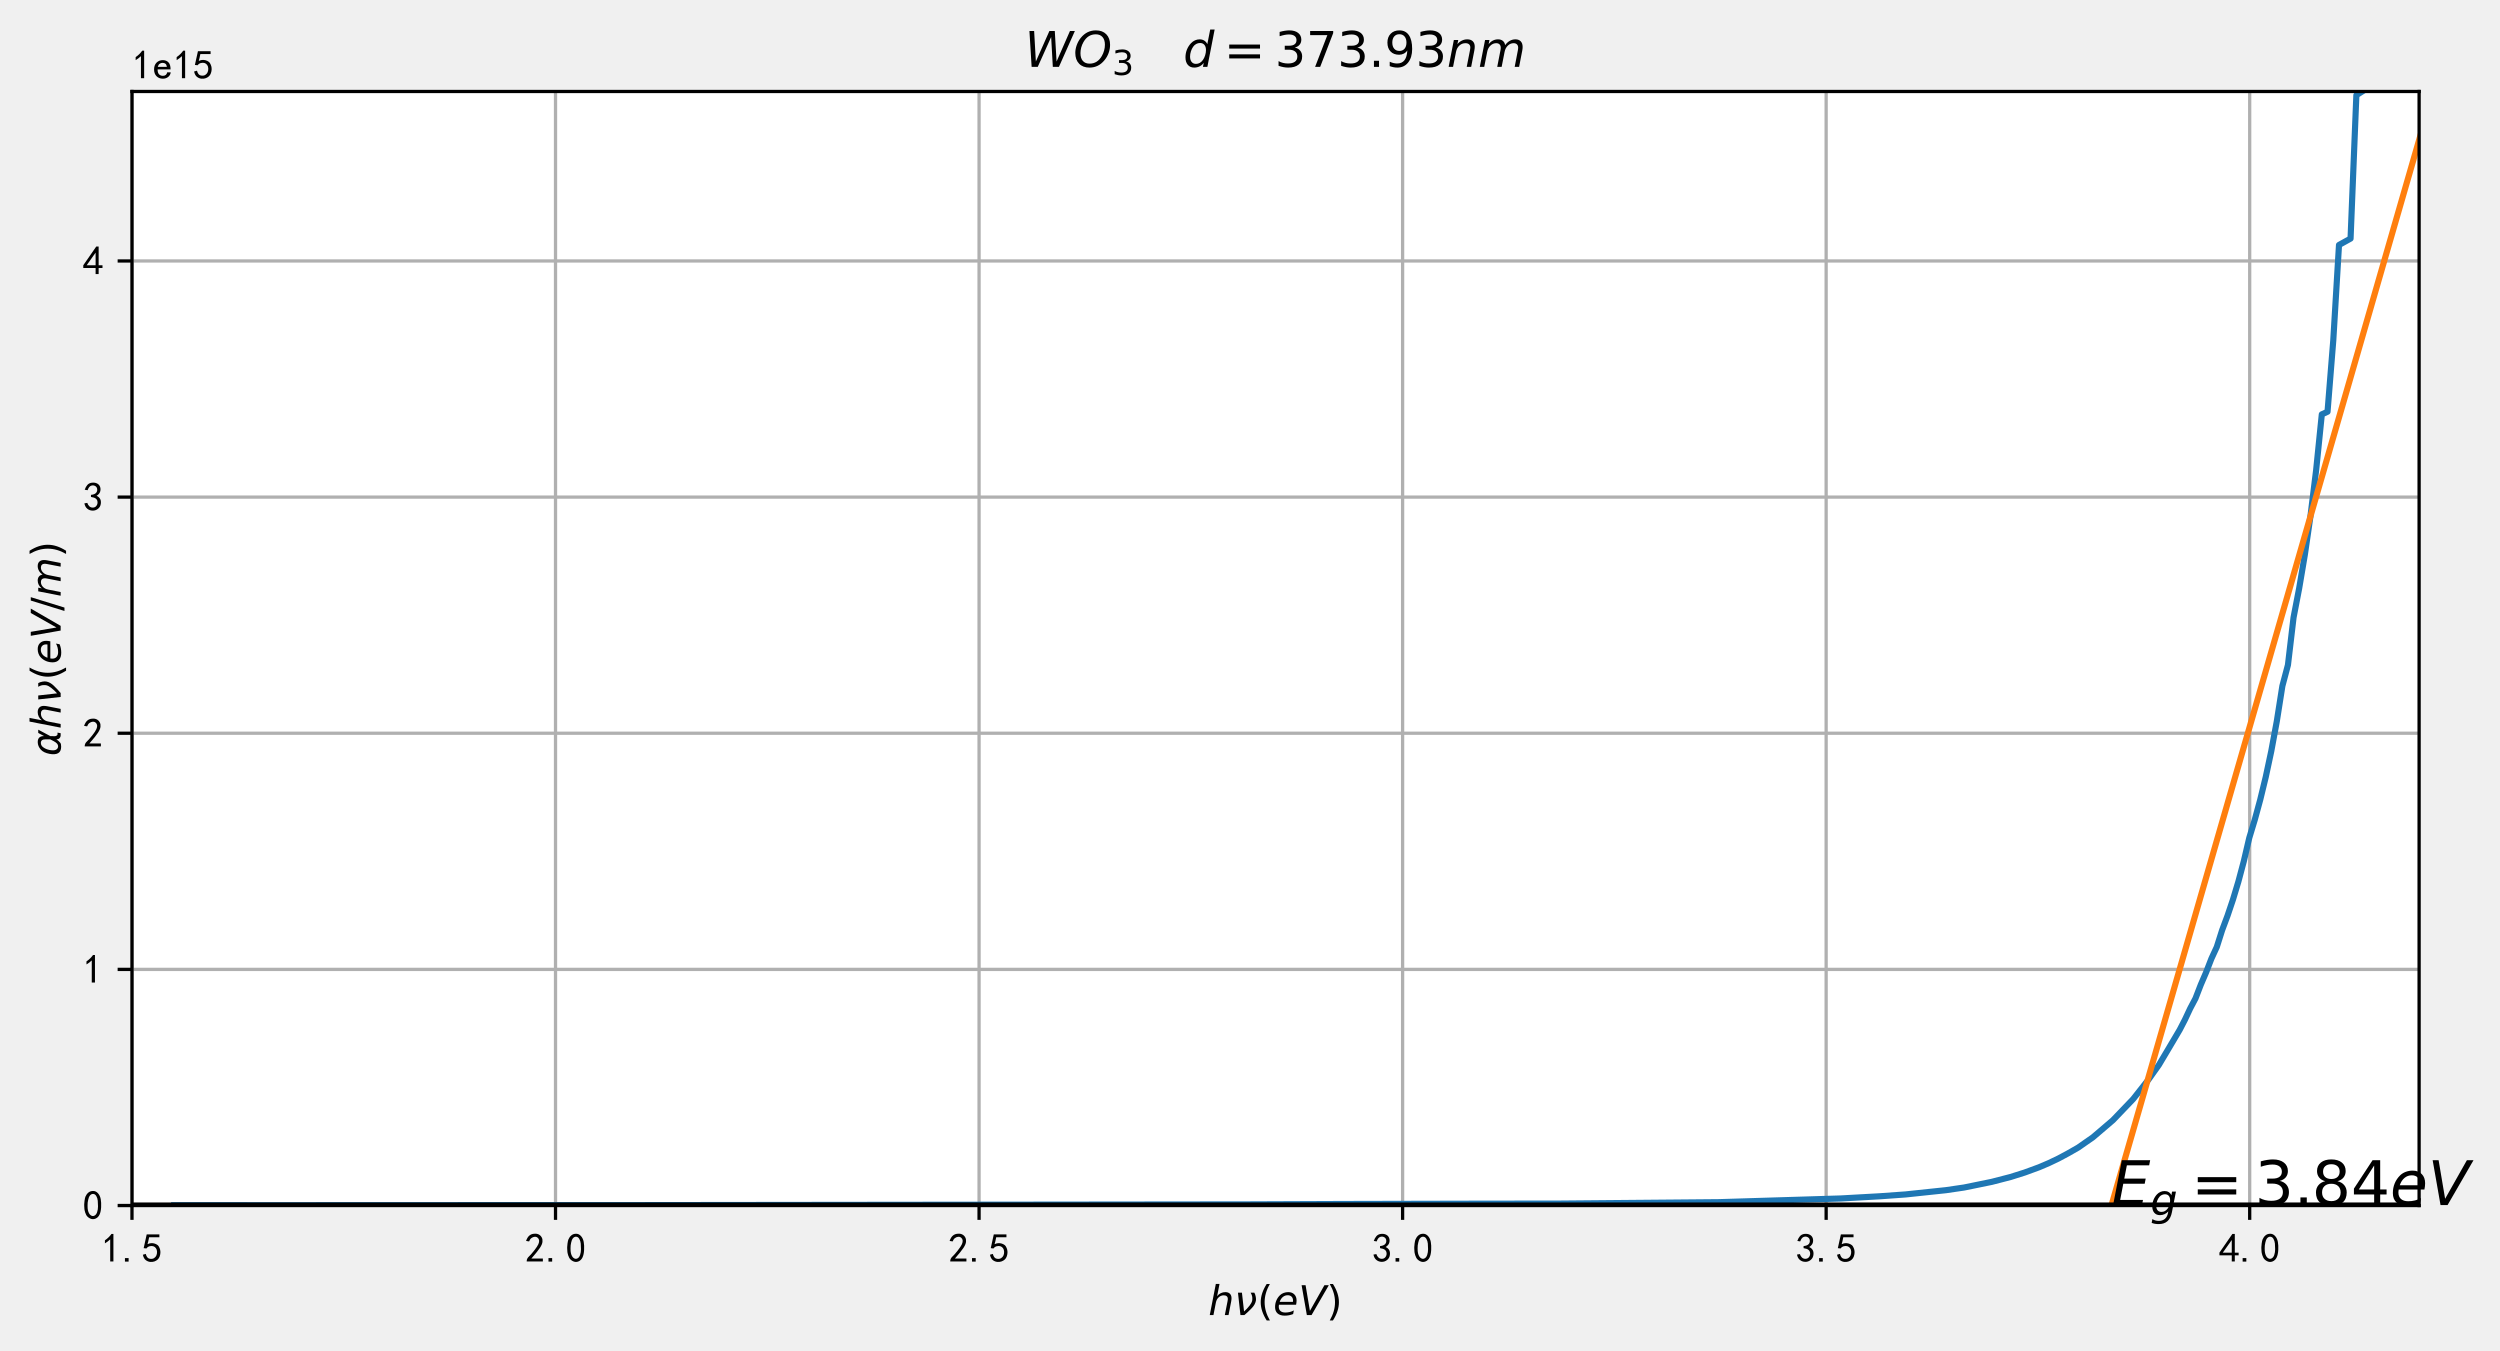
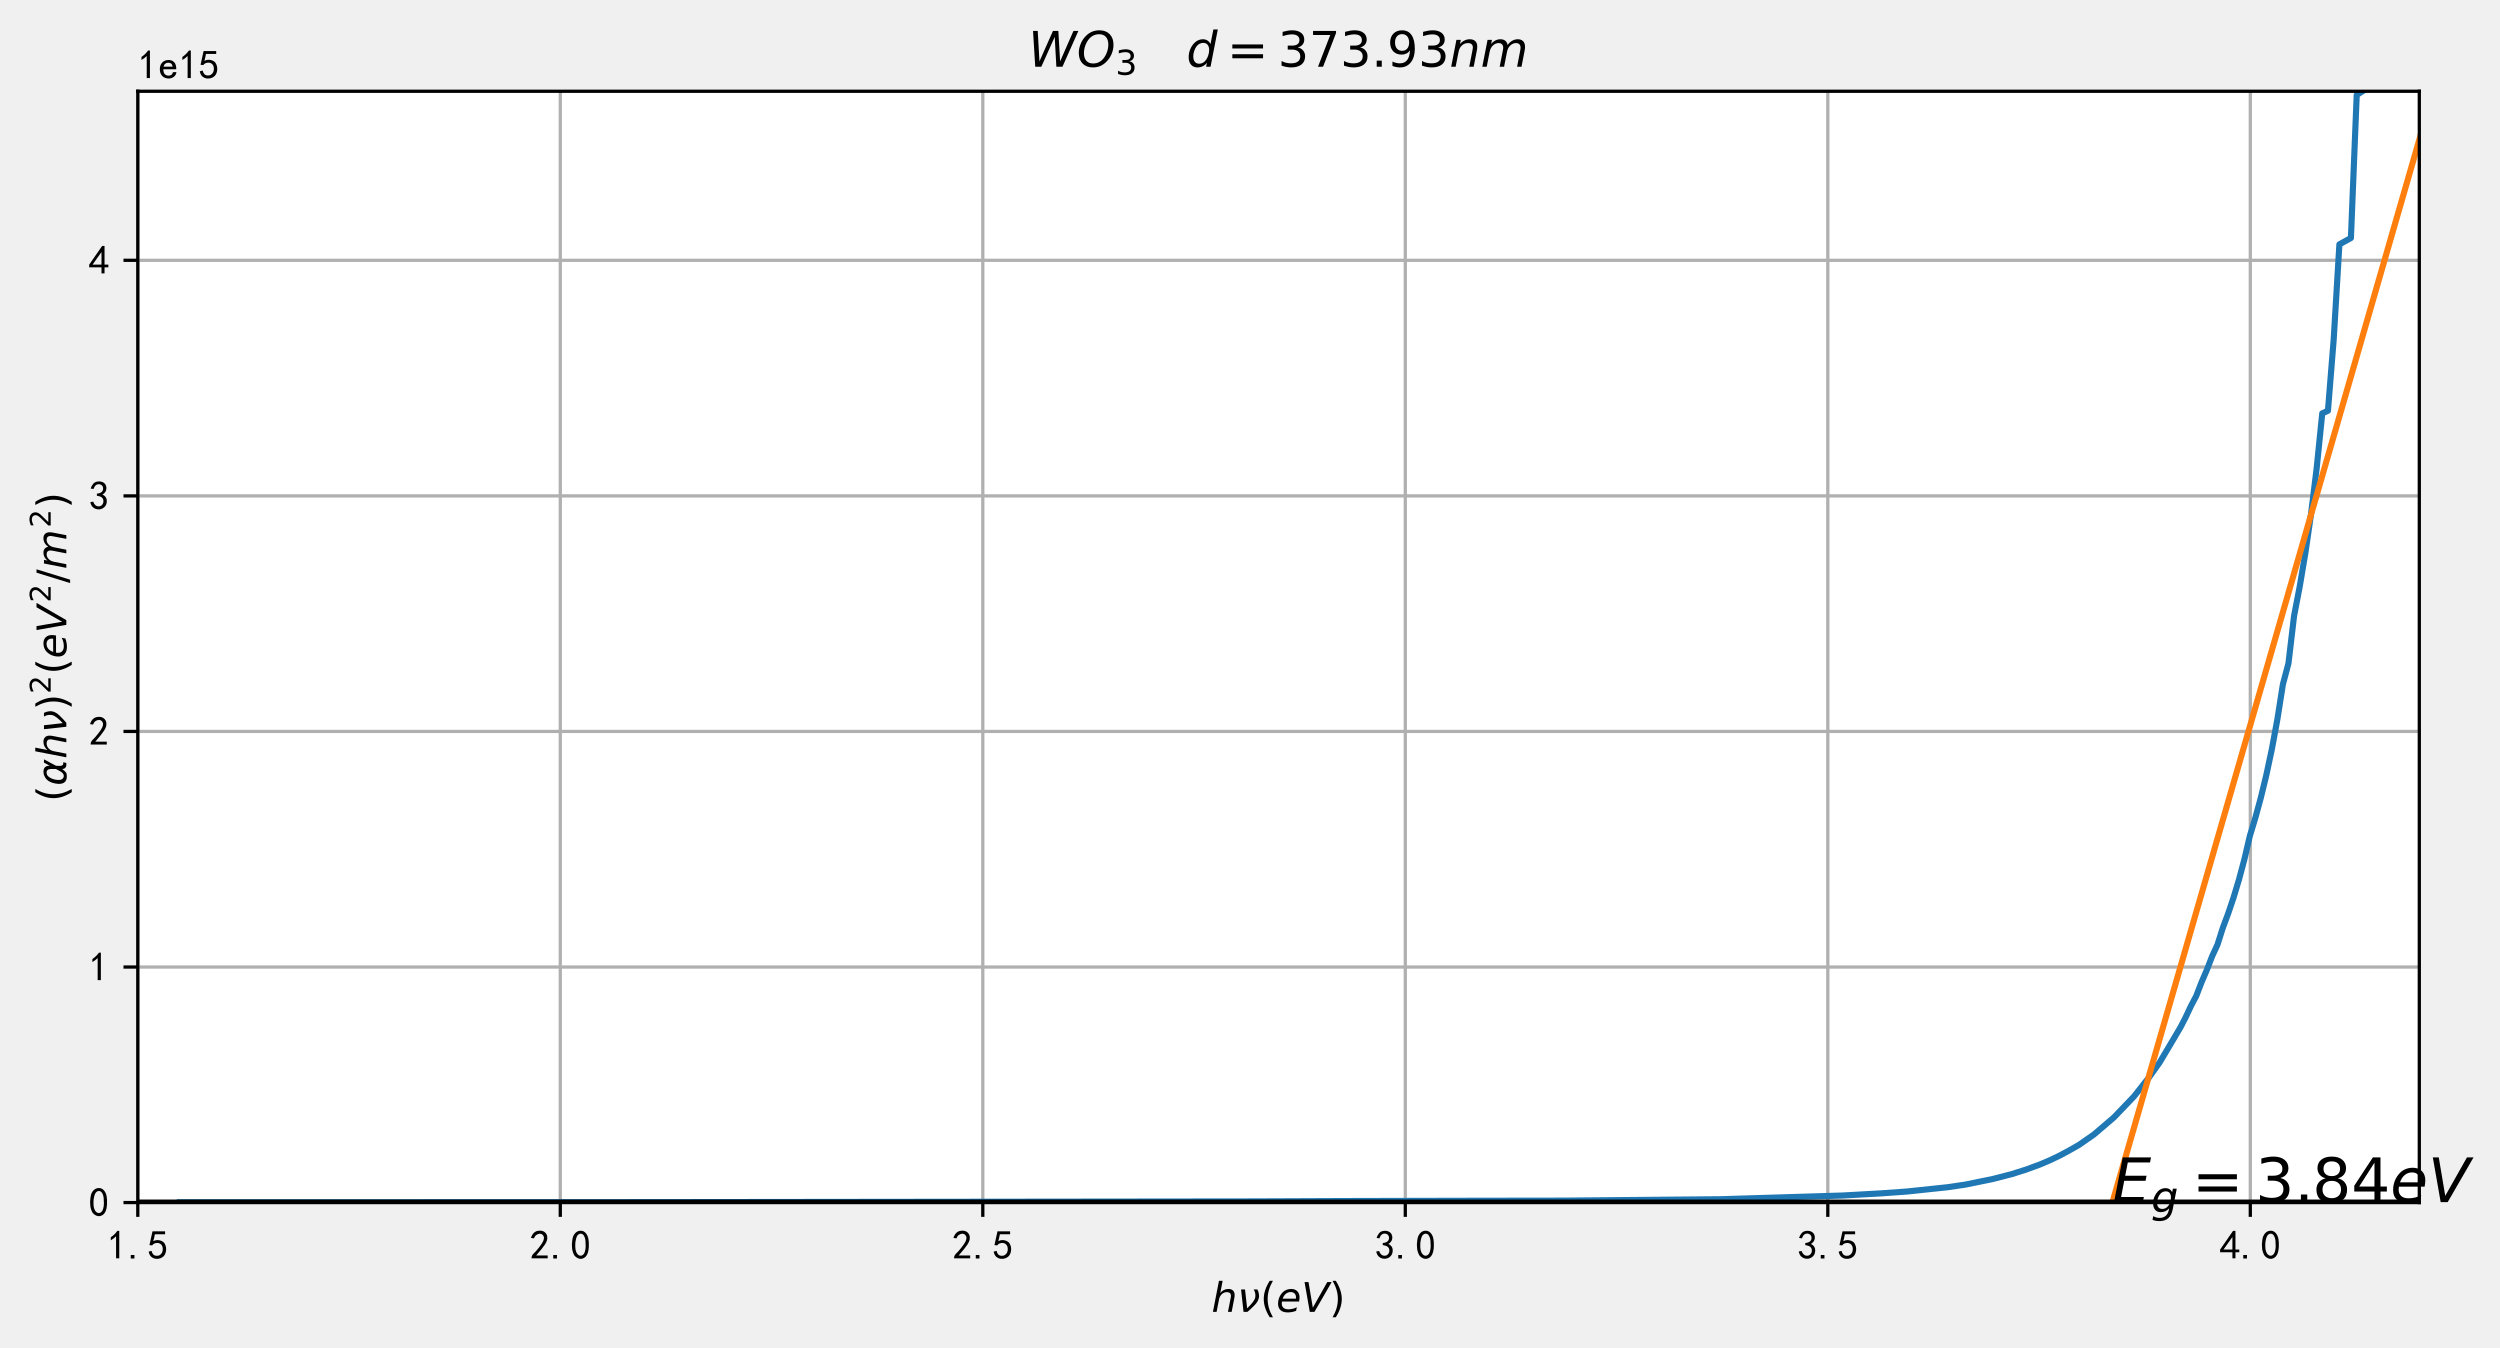
- <svg xmlns="http://www.w3.org/2000/svg" xmlns:xlink="http://www.w3.org/1999/xlink" height="329.445pt" version="1.1" viewBox="0 0 609.936 329.445" width="609.936pt">
+ <svg xmlns="http://www.w3.org/2000/svg" xmlns:xlink="http://www.w3.org/1999/xlink" height="329.445pt" version="1.1" viewBox="0 0 611.436 329.445" width="611.436pt">
  <defs>
    <style type="text/css">*{stroke-linecap:butt;stroke-linejoin:round;}</style>
  </defs>
  <g id="figure_1">
    <g id="patch_1">
-       <path d="M -0 329.445   L 609.936 329.445   L 609.936 0   L -0 0   z  " style="fill:none;" />
+       <path d="M 0 329.445   L 611.436 329.445   L 611.436 0   L 0 0   z  " style="fill:none;" />
    </g>
    <g id="axes_1">
      <g id="patch_2">
-         <path d="M 32.2 294.12   L 590.2 294.12   L 590.2 22.32   L 32.2 22.32   z  " style="fill:#ffffff;" />
+         <path d="M 33.7 294.12   L 591.7 294.12   L 591.7 22.32   L 33.7 22.32   z  " style="fill:#ffffff;" />
      </g>
      <g id="matplotlib.axis_1">
        <g id="xtick_1">
          <g id="line2d_1">
-             <path clip-path="url(#p2636907684)" d="M 32.2 294.12   L 32.2 22.32   " style="fill:none;stroke:#b0b0b0;stroke-linecap:square;stroke-width:0.8;" />
+             <path clip-path="url(#pdfcbe31f65)" d="M 33.7 294.12   L 33.7 22.32   " style="fill:none;stroke:#b0b0b0;stroke-linecap:square;stroke-width:0.8;" />
          </g>
          <g id="line2d_2">
            <defs>
-               <path d="M 0 0   L 0 3.5   " id="m8e6ce86b62" style="stroke:#000000;stroke-width:0.8;" />
-             </defs>
-             <g>
-               <use style="stroke:#000000;stroke-width:0.8;" x="32.2" xlink:href="#m8e6ce86b62" y="294.12" />
+               <path d="M 0 0   L 0 3.5   " id="mc3c4495018" style="stroke:#000000;stroke-width:0.8;" />
+             </defs>
+             <g>
+               <use style="stroke:#000000;stroke-width:0.8;" x="33.7" xlink:href="#mc3c4495018" y="294.12" />
            </g>
          </g>
          <g id="text_1">
-             <g transform="translate(24.7 307.995)scale(0.1 -0.1)">
+             <g transform="translate(26.2 307.995)scale(0.1 -0.1)">
              <defs>
                <path d="M 21.875 56.25   Q 16.797 51.172 8.984 46.484   L 8.984 53.906   Q 18.75 60.547 25 69.531   L 29.688 69.531   L 29.688 2.344   L 21.875 2.344   z  " id="SimHei-49" />
                <path d="M 16.797 1.953   L 7.812 1.953   L 7.812 10.547   L 16.797 10.547   z  " id="SimHei-46" />
                <path d="M 8.594 20.703   Q 11.328 10.156 17.969 8.984   Q 24.609 7.812 28.703 10.344   Q 32.812 12.891 34.562 16.984   Q 36.328 21.094 36.125 26.172   Q 35.938 31.25 33.391 34.766   Q 30.859 38.281 26.953 39.453   Q 23.047 40.625 18.156 39.453   Q 13.281 38.281 10.156 33.984   L 3.516 34.766   Q 4.297 37.109 10.938 68.359   L 41.797 68.359   L 41.797 61.328   L 16.797 61.328   Q 14.844 50.781 12.891 44.531   Q 18.75 47.266 23.828 47.062   Q 28.906 46.875 33.594 44.719   Q 38.281 42.578 40.422 38.859   Q 42.578 35.156 43.547 31.438   Q 44.531 27.734 44.328 23.438   Q 44.141 19.141 42.578 14.641   Q 41.016 10.156 37.891 7.219   Q 34.766 4.297 30.266 2.531   Q 25.781 0.781 19.922 1.172   Q 14.062 1.562 8.781 5.469   Q 3.516 9.375 1.562 18.75   z  " id="SimHei-53" />
              </defs>
              <use xlink:href="#SimHei-49" />
              <use x="50" xlink:href="#SimHei-46" />
              <use x="100" xlink:href="#SimHei-53" />
            </g>
          </g>
        </g>
        <g id="xtick_2">
          <g id="line2d_3">
-             <path clip-path="url(#p2636907684)" d="M 135.533 294.12   L 135.533 22.32   " style="fill:none;stroke:#b0b0b0;stroke-linecap:square;stroke-width:0.8;" />
+             <path clip-path="url(#pdfcbe31f65)" d="M 137.033 294.12   L 137.033 22.32   " style="fill:none;stroke:#b0b0b0;stroke-linecap:square;stroke-width:0.8;" />
          </g>
          <g id="line2d_4">
            <g>
-               <use style="stroke:#000000;stroke-width:0.8;" x="135.533" xlink:href="#m8e6ce86b62" y="294.12" />
+               <use style="stroke:#000000;stroke-width:0.8;" x="137.033" xlink:href="#mc3c4495018" y="294.12" />
            </g>
          </g>
          <g id="text_2">
-             <g transform="translate(128.0333 307.995)scale(0.1 -0.1)">
+             <g transform="translate(129.5333 307.995)scale(0.1 -0.1)">
              <defs>
                <path d="M 4.688 3.906   Q 5.078 9.766 10.156 14.453   Q 15.234 19.141 23.047 29.094   Q 30.859 39.062 33.203 44.531   Q 35.547 50 34.953 53.906   Q 34.375 57.812 31.25 60.344   Q 28.125 62.891 24.016 62.5   Q 19.922 62.109 16.203 59.375   Q 12.5 56.641 10.547 51.172   L 3.125 52.344   Q 6.25 61.328 11.125 65.422   Q 16.016 69.531 22.656 69.922   Q 26.562 70.312 29.688 69.719   Q 32.812 69.141 36.125 66.984   Q 39.453 64.844 41.594 60.547   Q 43.75 56.25 43.156 50.188   Q 42.578 44.141 37.109 35.734   Q 31.641 27.344 16.016 9.375   L 44.141 9.375   L 44.141 2.344   L 4.688 2.344   z  " id="SimHei-50" />
                <path d="M 3.125 29.297   Q 3.906 50 6.438 56.047   Q 8.984 62.109 13.672 66.016   Q 18.359 69.922 25.188 69.922   Q 32.031 69.922 37.109 64.25   Q 42.188 58.594 43.75 50   Q 45.312 41.406 44.719 30.266   Q 44.141 19.141 40.812 12.109   Q 37.5 5.078 30.859 2.344   Q 24.219 -0.391 17.578 2.922   Q 10.938 6.25 8.203 11.719   Q 5.469 17.188 4.297 23.234   Q 3.125 29.297 3.906 50   z  M 12.891 52.734   Q 10.547 31.25 12.5 22.844   Q 14.453 14.453 18.938 10.938   Q 23.438 7.422 28.125 9.562   Q 32.812 11.719 34.953 18.156   Q 37.109 24.609 37.109 32.219   Q 37.109 39.844 36.516 46.094   Q 35.938 52.344 33 57.422   Q 30.078 62.5 25.188 62.688   Q 20.312 62.891 16.594 57.812   Q 12.891 52.734 10.547 31.25   z  " id="SimHei-48" />
              </defs>
              <use xlink:href="#SimHei-50" />
              <use x="50" xlink:href="#SimHei-46" />
              <use x="100" xlink:href="#SimHei-48" />
            </g>
          </g>
        </g>
        <g id="xtick_3">
          <g id="line2d_5">
-             <path clip-path="url(#p2636907684)" d="M 238.867 294.12   L 238.867 22.32   " style="fill:none;stroke:#b0b0b0;stroke-linecap:square;stroke-width:0.8;" />
+             <path clip-path="url(#pdfcbe31f65)" d="M 240.367 294.12   L 240.367 22.32   " style="fill:none;stroke:#b0b0b0;stroke-linecap:square;stroke-width:0.8;" />
          </g>
          <g id="line2d_6">
            <g>
-               <use style="stroke:#000000;stroke-width:0.8;" x="238.867" xlink:href="#m8e6ce86b62" y="294.12" />
+               <use style="stroke:#000000;stroke-width:0.8;" x="240.367" xlink:href="#mc3c4495018" y="294.12" />
            </g>
          </g>
          <g id="text_3">
-             <g transform="translate(231.3667 307.995)scale(0.1 -0.1)">
+             <g transform="translate(232.8667 307.995)scale(0.1 -0.1)">
              <use xlink:href="#SimHei-50" />
              <use x="50" xlink:href="#SimHei-46" />
              <use x="100" xlink:href="#SimHei-53" />
            </g>
          </g>
        </g>
        <g id="xtick_4">
          <g id="line2d_7">
-             <path clip-path="url(#p2636907684)" d="M 342.2 294.12   L 342.2 22.32   " style="fill:none;stroke:#b0b0b0;stroke-linecap:square;stroke-width:0.8;" />
+             <path clip-path="url(#pdfcbe31f65)" d="M 343.7 294.12   L 343.7 22.32   " style="fill:none;stroke:#b0b0b0;stroke-linecap:square;stroke-width:0.8;" />
          </g>
          <g id="line2d_8">
            <g>
-               <use style="stroke:#000000;stroke-width:0.8;" x="342.2" xlink:href="#m8e6ce86b62" y="294.12" />
+               <use style="stroke:#000000;stroke-width:0.8;" x="343.7" xlink:href="#mc3c4495018" y="294.12" />
            </g>
          </g>
          <g id="text_4">
-             <g transform="translate(334.7 307.995)scale(0.1 -0.1)">
+             <g transform="translate(336.2 307.995)scale(0.1 -0.1)">
              <defs>
                <path d="M 3.906 19.141   L 10.938 20.312   Q 12.5 15.234 16.016 11.906   Q 19.531 8.594 24.797 8.781   Q 30.078 8.984 33.203 13.078   Q 36.328 17.188 35.938 22.453   Q 35.547 27.734 31.828 30.656   Q 28.125 33.594 19.922 34.766   L 19.922 39.844   Q 28.125 40.625 31.828 44.141   Q 35.547 47.656 35.156 53.312   Q 34.766 58.984 30.078 61.516   Q 25.391 64.062 20.109 62.109   Q 14.844 60.156 11.719 51.172   L 4.688 52.344   Q 7.031 59.375 11.125 64.062   Q 15.234 68.75 22.266 69.531   Q 29.297 70.312 34.562 67.766   Q 39.844 65.234 41.984 59.953   Q 44.141 54.688 42.578 48.438   Q 41.016 42.188 33.594 37.5   Q 39.062 35.156 41.984 30.469   Q 44.922 25.781 43.938 18.156   Q 42.969 10.547 37.109 5.859   Q 31.25 1.172 23.828 1.359   Q 16.406 1.562 10.938 6.047   Q 5.469 10.547 3.906 19.141   z  " id="SimHei-51" />
              </defs>
              <use xlink:href="#SimHei-51" />
              <use x="50" xlink:href="#SimHei-46" />
              <use x="100" xlink:href="#SimHei-48" />
            </g>
          </g>
        </g>
        <g id="xtick_5">
          <g id="line2d_9">
-             <path clip-path="url(#p2636907684)" d="M 445.533 294.12   L 445.533 22.32   " style="fill:none;stroke:#b0b0b0;stroke-linecap:square;stroke-width:0.8;" />
+             <path clip-path="url(#pdfcbe31f65)" d="M 447.033 294.12   L 447.033 22.32   " style="fill:none;stroke:#b0b0b0;stroke-linecap:square;stroke-width:0.8;" />
          </g>
          <g id="line2d_10">
            <g>
-               <use style="stroke:#000000;stroke-width:0.8;" x="445.533" xlink:href="#m8e6ce86b62" y="294.12" />
+               <use style="stroke:#000000;stroke-width:0.8;" x="447.033" xlink:href="#mc3c4495018" y="294.12" />
            </g>
          </g>
          <g id="text_5">
-             <g transform="translate(438.0333 307.995)scale(0.1 -0.1)">
+             <g transform="translate(439.5333 307.995)scale(0.1 -0.1)">
              <use xlink:href="#SimHei-51" />
              <use x="50" xlink:href="#SimHei-46" />
              <use x="100" xlink:href="#SimHei-53" />
            </g>
          </g>
        </g>
        <g id="xtick_6">
          <g id="line2d_11">
-             <path clip-path="url(#p2636907684)" d="M 548.867 294.12   L 548.867 22.32   " style="fill:none;stroke:#b0b0b0;stroke-linecap:square;stroke-width:0.8;" />
+             <path clip-path="url(#pdfcbe31f65)" d="M 550.367 294.12   L 550.367 22.32   " style="fill:none;stroke:#b0b0b0;stroke-linecap:square;stroke-width:0.8;" />
          </g>
          <g id="line2d_12">
            <g>
-               <use style="stroke:#000000;stroke-width:0.8;" x="548.867" xlink:href="#m8e6ce86b62" y="294.12" />
+               <use style="stroke:#000000;stroke-width:0.8;" x="550.367" xlink:href="#mc3c4495018" y="294.12" />
            </g>
          </g>
          <g id="text_6">
-             <g transform="translate(541.3667 307.995)scale(0.1 -0.1)">
+             <g transform="translate(542.8667 307.995)scale(0.1 -0.1)">
              <defs>
                <path d="M 31.25 17.188   L 1.172 17.188   L 1.172 23.828   L 32.812 69.531   L 38.672 69.531   L 38.672 23.828   L 48.047 23.828   L 48.047 17.188   L 38.672 17.188   L 38.672 2.344   L 31.25 2.344   z  M 31.25 23.828   L 31.25 54.688   L 9.375 23.828   z  " id="SimHei-52" />
              </defs>
              <use xlink:href="#SimHei-52" />
              <use x="50" xlink:href="#SimHei-46" />
              <use x="100" xlink:href="#SimHei-48" />
            </g>
          </g>
        </g>
        <g id="text_7">
-           <g transform="translate(294.8 320.845)scale(0.1 -0.1)">
+           <g transform="translate(296.3 320.845)scale(0.1 -0.1)">
            <defs>
              <path d="M 55.719 33.016   L 49.312 0   L 40.281 0   L 46.688 32.672   Q 47.125 34.969 47.359 36.719   Q 47.609 38.484 47.609 39.5   Q 47.609 43.609 45.016 45.891   Q 42.438 48.188 37.797 48.188   Q 30.562 48.188 25.266 43.297   Q 19.969 38.422 18.406 30.328   L 12.5 0   L 3.516 0   L 18.312 75.984   L 27.297 75.984   L 21.484 46.094   Q 24.906 50.688 30.219 53.344   Q 35.547 56 41.406 56   Q 48.641 56 52.609 52.094   Q 56.594 48.188 56.594 41.109   Q 56.594 39.359 56.375 37.359   Q 56.156 35.359 55.719 33.016   z  " id="DejaVuSans-Oblique-104" />
              <path d="M 14.984 0   L 8.938 54.688   L 18.609 54.688   L 23.781 8.797   Q 30.812 14.844 37.359 23.25   Q 42.281 29.547 43.562 35.016   Q 44.141 37.594 43.891 42.484   Q 43.656 48.297 39.75 54.688   L 48.828 54.688   L 48.828 54.688   Q 51.375 50.344 52.391 44.281   Q 53.375 38.719 52.641 34.906   Q 50.781 25.344 42.484 16.797   Q 31.641 5.672 24.562 0   z  " id="DejaVuSans-Oblique-957" />
              <path d="M 31 75.875   Q 24.469 64.656 21.281 53.656   Q 18.109 42.672 18.109 31.391   Q 18.109 20.125 21.312 9.062   Q 24.516 -2 31 -13.188   L 23.188 -13.188   Q 15.875 -1.703 12.234 9.375   Q 8.594 20.453 8.594 31.391   Q 8.594 42.281 12.203 53.312   Q 15.828 64.359 23.188 75.875   z  " id="DejaVuSans-40" />
              <path d="M 48.094 32.234   Q 48.25 33.016 48.312 33.844   Q 48.391 34.672 48.391 35.5   Q 48.391 41.453 44.891 44.922   Q 41.406 48.391 35.406 48.391   Q 28.719 48.391 23.578 44.156   Q 18.453 39.938 15.828 32.172   z  M 55.906 25.203   L 14.109 25.203   Q 13.812 23.344 13.719 22.266   Q 13.625 21.188 13.625 20.406   Q 13.625 13.625 17.797 9.906   Q 21.969 6.203 29.594 6.203   Q 35.453 6.203 40.672 7.516   Q 45.906 8.844 50.391 11.375   L 48.688 2.484   Q 43.844 0.531 38.688 -0.438   Q 33.547 -1.422 28.219 -1.422   Q 16.844 -1.422 10.719 4.016   Q 4.594 9.469 4.594 19.484   Q 4.594 28.031 7.641 35.375   Q 10.688 42.719 16.609 48.484   Q 20.406 52.094 25.656 54.047   Q 30.906 56 36.812 56   Q 46.094 56 51.578 50.438   Q 57.078 44.875 57.078 35.5   Q 57.078 33.25 56.781 30.688   Q 56.5 28.125 55.906 25.203   z  " id="DejaVuSans-Oblique-101" />
              <path d="M 20.609 0   L 7.812 72.906   L 17.484 72.906   L 28.078 10.203   L 63.484 72.906   L 74.219 72.906   L 32.078 0   z  " id="DejaVuSans-Oblique-86" />
              <path d="M 8.016 75.875   L 15.828 75.875   Q 23.141 64.359 26.781 53.312   Q 30.422 42.281 30.422 31.391   Q 30.422 20.453 26.781 9.375   Q 23.141 -1.703 15.828 -13.188   L 8.016 -13.188   Q 14.5 -2 17.703 9.062   Q 20.906 20.125 20.906 31.391   Q 20.906 42.672 17.703 53.656   Q 14.5 64.656 8.016 75.875   z  " id="DejaVuSans-41" />
            </defs>
            <use transform="translate(0 0.015625)" xlink:href="#DejaVuSans-Oblique-104" />
            <use transform="translate(63.37891 0.015625)" xlink:href="#DejaVuSans-Oblique-957" />
            <use transform="translate(119.2383 0.015625)" xlink:href="#DejaVuSans-40" />
            <use transform="translate(158.252 0.015625)" xlink:href="#DejaVuSans-Oblique-101" />
            <use transform="translate(219.7754 0.015625)" xlink:href="#DejaVuSans-Oblique-86" />
            <use transform="translate(288.1836 0.015625)" xlink:href="#DejaVuSans-41" />
          </g>
        </g>
      </g>
      <g id="matplotlib.axis_2">
        <g id="ytick_1">
          <g id="line2d_13">
-             <path clip-path="url(#p2636907684)" d="M 32.2 294.12   L 590.2 294.12   " style="fill:none;stroke:#b0b0b0;stroke-linecap:square;stroke-width:0.8;" />
+             <path clip-path="url(#pdfcbe31f65)" d="M 33.7 294.12   L 591.7 294.12   " style="fill:none;stroke:#b0b0b0;stroke-linecap:square;stroke-width:0.8;" />
          </g>
          <g id="line2d_14">
            <defs>
-               <path d="M 0 0   L -3.5 0   " id="m79a1cbe8c2" style="stroke:#000000;stroke-width:0.8;" />
-             </defs>
-             <g>
-               <use style="stroke:#000000;stroke-width:0.8;" x="32.2" xlink:href="#m79a1cbe8c2" y="294.12" />
+               <path d="M 0 0   L -3.5 0   " id="m9bd452bf10" style="stroke:#000000;stroke-width:0.8;" />
+             </defs>
+             <g>
+               <use style="stroke:#000000;stroke-width:0.8;" x="33.7" xlink:href="#m9bd452bf10" y="294.12" />
            </g>
          </g>
          <g id="text_8">
-             <g transform="translate(20.2 297.5575)scale(0.1 -0.1)">
+             <g transform="translate(21.7 297.5575)scale(0.1 -0.1)">
              <use xlink:href="#SimHei-48" />
            </g>
          </g>
        </g>
        <g id="ytick_2">
          <g id="line2d_15">
-             <path clip-path="url(#p2636907684)" d="M 32.2 236.507   L 590.2 236.507   " style="fill:none;stroke:#b0b0b0;stroke-linecap:square;stroke-width:0.8;" />
+             <path clip-path="url(#pdfcbe31f65)" d="M 33.7 236.507   L 591.7 236.507   " style="fill:none;stroke:#b0b0b0;stroke-linecap:square;stroke-width:0.8;" />
          </g>
          <g id="line2d_16">
            <g>
-               <use style="stroke:#000000;stroke-width:0.8;" x="32.2" xlink:href="#m79a1cbe8c2" y="236.507" />
+               <use style="stroke:#000000;stroke-width:0.8;" x="33.7" xlink:href="#m9bd452bf10" y="236.507" />
            </g>
          </g>
          <g id="text_9">
-             <g transform="translate(20.2 239.9444)scale(0.1 -0.1)">
+             <g transform="translate(21.7 239.9444)scale(0.1 -0.1)">
              <use xlink:href="#SimHei-49" />
            </g>
          </g>
        </g>
        <g id="ytick_3">
          <g id="line2d_17">
-             <path clip-path="url(#p2636907684)" d="M 32.2 178.894   L 590.2 178.894   " style="fill:none;stroke:#b0b0b0;stroke-linecap:square;stroke-width:0.8;" />
+             <path clip-path="url(#pdfcbe31f65)" d="M 33.7 178.894   L 591.7 178.894   " style="fill:none;stroke:#b0b0b0;stroke-linecap:square;stroke-width:0.8;" />
          </g>
          <g id="line2d_18">
            <g>
-               <use style="stroke:#000000;stroke-width:0.8;" x="32.2" xlink:href="#m79a1cbe8c2" y="178.894" />
+               <use style="stroke:#000000;stroke-width:0.8;" x="33.7" xlink:href="#m9bd452bf10" y="178.894" />
            </g>
          </g>
          <g id="text_10">
-             <g transform="translate(20.2 182.3314)scale(0.1 -0.1)">
+             <g transform="translate(21.7 182.3314)scale(0.1 -0.1)">
              <use xlink:href="#SimHei-50" />
            </g>
          </g>
        </g>
        <g id="ytick_4">
          <g id="line2d_19">
-             <path clip-path="url(#p2636907684)" d="M 32.2 121.281   L 590.2 121.281   " style="fill:none;stroke:#b0b0b0;stroke-linecap:square;stroke-width:0.8;" />
+             <path clip-path="url(#pdfcbe31f65)" d="M 33.7 121.281   L 591.7 121.281   " style="fill:none;stroke:#b0b0b0;stroke-linecap:square;stroke-width:0.8;" />
          </g>
          <g id="line2d_20">
            <g>
-               <use style="stroke:#000000;stroke-width:0.8;" x="32.2" xlink:href="#m79a1cbe8c2" y="121.281" />
+               <use style="stroke:#000000;stroke-width:0.8;" x="33.7" xlink:href="#m9bd452bf10" y="121.281" />
            </g>
          </g>
          <g id="text_11">
-             <g transform="translate(20.2 124.7183)scale(0.1 -0.1)">
+             <g transform="translate(21.7 124.7183)scale(0.1 -0.1)">
              <use xlink:href="#SimHei-51" />
            </g>
          </g>
        </g>
        <g id="ytick_5">
          <g id="line2d_21">
-             <path clip-path="url(#p2636907684)" d="M 32.2 63.668   L 590.2 63.668   " style="fill:none;stroke:#b0b0b0;stroke-linecap:square;stroke-width:0.8;" />
+             <path clip-path="url(#pdfcbe31f65)" d="M 33.7 63.668   L 591.7 63.668   " style="fill:none;stroke:#b0b0b0;stroke-linecap:square;stroke-width:0.8;" />
          </g>
          <g id="line2d_22">
            <g>
-               <use style="stroke:#000000;stroke-width:0.8;" x="32.2" xlink:href="#m79a1cbe8c2" y="63.668" />
+               <use style="stroke:#000000;stroke-width:0.8;" x="33.7" xlink:href="#m9bd452bf10" y="63.668" />
            </g>
          </g>
          <g id="text_12">
-             <g transform="translate(20.2 67.1053)scale(0.1 -0.1)">
+             <g transform="translate(21.7 67.1053)scale(0.1 -0.1)">
              <use xlink:href="#SimHei-52" />
            </g>
          </g>
        </g>
        <g id="text_13">
-           <g transform="translate(14.8 184.47)rotate(-90)scale(0.1 -0.1)">
+           <g transform="translate(16.3 196.07)rotate(-90)scale(0.1 -0.1)">
            <defs>
              <path d="M 40.922 25.438   L 40.969 36.719   Q 41.016 48.25 32.328 48.297   Q 25.828 48.344 21.781 42.922   Q 16.703 36.234 14.984 27.297   Q 12.891 16.547 15.531 11.422   Q 18.266 6.203 24.172 6.203   Q 30.719 6.203 36.234 16.609   z  M 33.844 55.906   Q 49.078 56.156 48.875 40.375   Q 48.875 40.375 56.5 54.688   L 64.5 54.688   L 48.734 25.047   L 48.578 14.359   Q 48.578 11.969 49.906 9.969   Q 51.422 7.625 52.984 7.625   L 57.328 7.625   L 55.859 0   L 50.438 0   Q 45.844 0 42.531 4.109   Q 40.969 6.156 40.922 10.453   Q 37.75 5.219 32.281 0.781   Q 29.688 -1.266 22.703 -1.219   Q 11.281 -1.125 7.125 6.203   Q 2.875 13.812 5.516 27.297   Q 8.344 41.797 15.766 48.391   Q 24.125 55.766 33.844 55.906   z  " id="DejaVuSans-Oblique-945" />
+               <path d="M 19.188 8.297   L 53.609 8.297   L 53.609 0   L 7.328 0   L 7.328 8.297   Q 12.938 14.109 22.625 23.891   Q 32.328 33.688 34.812 36.531   Q 39.547 41.844 41.422 45.531   Q 43.312 49.219 43.312 52.781   Q 43.312 58.594 39.234 62.25   Q 35.156 65.922 28.609 65.922   Q 23.969 65.922 18.812 64.312   Q 13.672 62.703 7.812 59.422   L 7.812 69.391   Q 13.766 71.781 18.938 73   Q 24.125 74.219 28.422 74.219   Q 39.75 74.219 46.484 68.547   Q 53.219 62.891 53.219 53.422   Q 53.219 48.922 51.531 44.891   Q 49.859 40.875 45.406 35.406   Q 44.188 33.984 37.641 27.219   Q 31.109 20.453 19.188 8.297   z  " id="DejaVuSans-50" />
              <path d="M 25.391 72.906   L 33.688 72.906   L 8.297 -9.281   L 0 -9.281   z  " id="DejaVuSans-47" />
              <path d="M 89.797 33.016   L 83.406 0   L 74.422 0   L 80.719 32.719   Q 81.109 34.812 81.297 36.328   Q 81.5 37.844 81.5 38.922   Q 81.5 43.312 79.047 45.75   Q 76.609 48.188 72.219 48.188   Q 65.672 48.188 60.547 43.281   Q 55.422 38.375 53.906 30.516   L 47.906 0   L 38.922 0   L 45.312 32.719   Q 45.703 34.516 45.891 36.047   Q 46.094 37.594 46.094 38.812   Q 46.094 43.266 43.656 45.719   Q 41.219 48.188 36.922 48.188   Q 30.281 48.188 25.141 43.281   Q 20.016 38.375 18.5 30.516   L 12.5 0   L 3.516 0   L 14.203 54.688   L 23.188 54.688   L 21.484 46.188   Q 25.141 50.984 30.047 53.484   Q 34.969 56 40.578 56   Q 46.531 56 50.359 52.875   Q 54.203 49.75 54.984 44.188   Q 59.078 49.953 64.469 52.969   Q 69.875 56 75.875 56   Q 82.906 56 86.734 51.953   Q 90.578 47.906 90.578 40.484   Q 90.578 38.875 90.375 36.938   Q 90.188 35.016 89.797 33.016   z  " id="DejaVuSans-Oblique-109" />
            </defs>
-             <use transform="translate(0 0.015625)" xlink:href="#DejaVuSans-Oblique-945" />
-             <use transform="translate(65.91797 0.015625)" xlink:href="#DejaVuSans-Oblique-104" />
-             <use transform="translate(129.2969 0.015625)" xlink:href="#DejaVuSans-Oblique-957" />
-             <use transform="translate(185.1562 0.015625)" xlink:href="#DejaVuSans-40" />
-             <use transform="translate(224.1699 0.015625)" xlink:href="#DejaVuSans-Oblique-101" />
-             <use transform="translate(285.6934 0.015625)" xlink:href="#DejaVuSans-Oblique-86" />
-             <use transform="translate(354.1016 0.015625)" xlink:href="#DejaVuSans-47" />
-             <use transform="translate(387.793 0.015625)" xlink:href="#DejaVuSans-Oblique-109" />
-             <use transform="translate(485.2051 0.015625)" xlink:href="#DejaVuSans-41" />
+             <use transform="translate(0 0.765625)" xlink:href="#DejaVuSans-40" />
+             <use transform="translate(39.01367 0.765625)" xlink:href="#DejaVuSans-Oblique-945" />
+             <use transform="translate(104.9316 0.765625)" xlink:href="#DejaVuSans-Oblique-104" />
+             <use transform="translate(168.3105 0.765625)" xlink:href="#DejaVuSans-Oblique-957" />
+             <use transform="translate(224.1699 0.765625)" xlink:href="#DejaVuSans-41" />
+             <use transform="translate(264.1406 39.04688)scale(0.7)" xlink:href="#DejaVuSans-50" />
+             <use transform="translate(311.4111 0.765625)" xlink:href="#DejaVuSans-40" />
+             <use transform="translate(350.4248 0.765625)" xlink:href="#DejaVuSans-Oblique-101" />
+             <use transform="translate(411.9482 0.765625)" xlink:href="#DejaVuSans-Oblique-86" />
+             <use transform="translate(487.3732 39.04688)scale(0.7)" xlink:href="#DejaVuSans-50" />
+             <use transform="translate(534.6437 0.765625)" xlink:href="#DejaVuSans-47" />
+             <use transform="translate(568.3351 0.765625)" xlink:href="#DejaVuSans-Oblique-109" />
+             <use transform="translate(670.3971 39.04688)scale(0.7)" xlink:href="#DejaVuSans-50" />
+             <use transform="translate(717.6676 0.765625)" xlink:href="#DejaVuSans-41" />
          </g>
        </g>
        <g id="text_14">
-           <g transform="translate(32.2 19.32)scale(0.1 -0.1)">
+           <g transform="translate(33.7 19.32)scale(0.1 -0.1)">
            <defs>
              <path d="M 44.531 16.797   Q 43.75 9.766 38.281 5.469   Q 32.812 1.172 25.391 1.172   Q 16.016 1.172 9.953 7.219   Q 3.906 13.281 3.906 23.828   Q 3.906 34.375 9.953 40.422   Q 16.016 46.484 25.391 46.484   Q 33.594 46.484 38.859 41.203   Q 44.141 35.938 44.141 23.828   L 12.5 23.828   Q 12.5 15.234 16.203 11.719   Q 19.922 8.203 25.391 8.203   Q 29.688 8.203 32.422 10.344   Q 35.156 12.5 35.938 16.797   z  M 35.156 30.078   Q 34.375 35.547 31.641 37.688   Q 28.906 39.844 24.609 39.844   Q 20.703 39.844 17.578 37.688   Q 14.453 35.547 12.891 30.078   z  " id="SimHei-101" />
            </defs>
            <use xlink:href="#SimHei-49" />
            <use x="50" xlink:href="#SimHei-101" />
            <use x="100" xlink:href="#SimHei-49" />
            <use x="150" xlink:href="#SimHei-53" />
          </g>
        </g>
      </g>
      <g id="line2d_23">
-         <path clip-path="url(#p2636907684)" d="M 42.493 294.042   L 66.601 294.05   L 84.624 294.046   L 102.934 294.035   L 121.008 294.028   L 154.662 294.019   L 304.55 293.839   L 327.954 293.744   L 358.806 293.673   L 380.899 293.641   L 419.435 293.298   L 449.105 292.396   L 458.505 291.87   L 464.907 291.412   L 474.723 290.376   L 479.169 289.726   L 481.412 289.27   L 485.938 288.342   L 490.518 287.159   L 493.989 286.062   L 497.492 284.776   L 499.845 283.772   L 502.212 282.643   L 504.594 281.365   L 506.99 279.996   L 510.612 277.476   L 515.494 273.308   L 520.437 268.143   L 524.184 263.385   L 526.702 259.832   L 529.236 255.572   L 531.786 251.256   L 533.067 248.778   L 534.352 246.039   L 535.641 243.595   L 536.935 240.25   L 538.232 237.228   L 539.533 233.871   L 540.839 231.042   L 542.149 226.919   L 543.463 223.399   L 544.781 219.485   L 546.104 215.098   L 547.43 210.13   L 548.761 204.433   L 550.097 200.029   L 551.436 195.117   L 552.78 189.583   L 554.129 183.274   L 555.481 175.976   L 556.838 167.376   L 558.2 162.231   L 559.566 150.666   L 560.937 143.535   L 562.312 135.391   L 563.691 125.939   L 565.075 114.738   L 566.464 101.091   L 567.857 100.453   L 569.255 83.101   L 570.657 59.765   L 573.476 58.205   L 574.892 23.224   L 576.313 22.32   L 576.313 22.32   " style="fill:none;stroke:#1f77b4;stroke-linecap:square;stroke-width:1.5;" />
+         <path clip-path="url(#pdfcbe31f65)" d="M 43.993 294.042   L 68.101 294.05   L 86.124 294.046   L 104.434 294.035   L 122.508 294.028   L 156.162 294.019   L 306.05 293.839   L 329.454 293.744   L 360.306 293.673   L 382.399 293.641   L 420.935 293.298   L 450.605 292.396   L 460.005 291.87   L 466.407 291.412   L 476.223 290.376   L 480.669 289.726   L 482.912 289.27   L 487.438 288.342   L 492.018 287.159   L 495.489 286.062   L 498.992 284.776   L 501.345 283.772   L 503.712 282.643   L 506.094 281.365   L 508.49 279.996   L 512.112 277.476   L 516.994 273.308   L 521.937 268.143   L 525.684 263.385   L 528.202 259.832   L 530.736 255.572   L 533.286 251.256   L 534.567 248.778   L 535.852 246.039   L 537.141 243.595   L 538.435 240.25   L 539.732 237.228   L 541.033 233.871   L 542.339 231.042   L 543.649 226.919   L 544.963 223.399   L 546.281 219.485   L 547.604 215.098   L 548.93 210.13   L 550.261 204.433   L 551.597 200.029   L 552.936 195.117   L 554.28 189.583   L 555.629 183.274   L 556.981 175.976   L 558.338 167.376   L 559.7 162.231   L 561.066 150.666   L 562.437 143.535   L 563.812 135.391   L 565.191 125.939   L 566.575 114.738   L 567.964 101.091   L 569.357 100.453   L 570.755 83.101   L 572.157 59.765   L 574.976 58.205   L 576.392 23.224   L 577.813 22.32   L 577.813 22.32   " style="fill:none;stroke:#1f77b4;stroke-linecap:square;stroke-width:1.5;" />
      </g>
      <g id="line2d_24">
-         <path clip-path="url(#p2636907684)" d="M 504.646 330.445   L 507.533 320.446   L 514.422 296.59   L 521.311 272.734   L 528.2 248.879   L 535.089 225.023   L 541.978 201.168   L 548.867 177.312   L 555.756 153.456   L 562.644 129.601   L 569.533 105.745   L 576.422 81.89   L 583.311 58.034   L 590.2 34.178   L 597.089 10.323   L 600.359 -1   " style="fill:none;stroke:#ff7f0e;stroke-linecap:square;stroke-width:1.5;" />
+         <path clip-path="url(#pdfcbe31f65)" d="M 506.146 330.445   L 509.033 320.446   L 515.922 296.59   L 522.811 272.734   L 529.7 248.879   L 536.589 225.023   L 543.478 201.168   L 550.367 177.312   L 557.256 153.456   L 564.144 129.601   L 571.033 105.745   L 577.922 81.89   L 584.811 58.034   L 591.7 34.178   L 598.589 10.323   L 601.859 -1   " style="fill:none;stroke:#ff7f0e;stroke-linecap:square;stroke-width:1.5;" />
      </g>
      <g id="line2d_25">
-         <path clip-path="url(#p2636907684)" d="M -1 294.12   L 610.936 294.12   L 610.936 294.12   " style="fill:none;stroke:#000000;stroke-linecap:square;stroke-width:1.5;" />
+         <path clip-path="url(#pdfcbe31f65)" d="M -1 294.12   L 612.436 294.12   L 612.436 294.12   " style="fill:none;stroke:#000000;stroke-linecap:square;stroke-width:1.5;" />
      </g>
      <g id="patch_3">
-         <path d="M 32.2 294.12   L 32.2 22.32   " style="fill:none;stroke:#000000;stroke-linecap:square;stroke-linejoin:miter;stroke-width:0.8;" />
+         <path d="M 33.7 294.12   L 33.7 22.32   " style="fill:none;stroke:#000000;stroke-linecap:square;stroke-linejoin:miter;stroke-width:0.8;" />
      </g>
      <g id="patch_4">
-         <path d="M 590.2 294.12   L 590.2 22.32   " style="fill:none;stroke:#000000;stroke-linecap:square;stroke-linejoin:miter;stroke-width:0.8;" />
+         <path d="M 591.7 294.12   L 591.7 22.32   " style="fill:none;stroke:#000000;stroke-linecap:square;stroke-linejoin:miter;stroke-width:0.8;" />
      </g>
      <g id="patch_5">
-         <path d="M 32.2 294.12   L 590.2 294.12   " style="fill:none;stroke:#000000;stroke-linecap:square;stroke-linejoin:miter;stroke-width:0.8;" />
+         <path d="M 33.7 294.12   L 591.7 294.12   " style="fill:none;stroke:#000000;stroke-linecap:square;stroke-linejoin:miter;stroke-width:0.8;" />
      </g>
      <g id="patch_6">
-         <path d="M 32.2 22.32   L 590.2 22.32   " style="fill:none;stroke:#000000;stroke-linecap:square;stroke-linejoin:miter;stroke-width:0.8;" />
+         <path d="M 33.7 22.32   L 591.7 22.32   " style="fill:none;stroke:#000000;stroke-linecap:square;stroke-linejoin:miter;stroke-width:0.8;" />
      </g>
      <g id="text_15">
-         <g transform="translate(515.1355 294.12)scale(0.15 -0.15)">
+         <g transform="translate(516.6355 294.12)scale(0.15 -0.15)">
          <defs>
            <path d="M 16.891 72.906   L 62.984 72.906   L 61.375 64.594   L 25.094 64.594   L 20.906 43.016   L 55.719 43.016   L 54.109 34.719   L 19.281 34.719   L 14.203 8.297   L 51.312 8.297   L 49.703 0   L 2.688 0   z  " id="DejaVuSans-Oblique-69" />
            <path d="M 59.625 54.688   L 50.297 6.781   Q 47.609 -7.125 40.016 -13.953   Q 32.422 -20.797 19.578 -20.797   Q 14.844 -20.797 10.781 -20.094   Q 6.734 -19.391 3.219 -17.922   L 4.891 -9.188   Q 8.203 -11.328 11.906 -12.344   Q 15.625 -13.375 19.828 -13.375   Q 28.375 -13.375 33.859 -8.703   Q 39.359 -4.047 41.109 4.688   L 41.891 8.797   Q 38.141 4.5 33.156 2.25   Q 28.172 0 22.406 0   Q 14.109 0 9.344 5.484   Q 4.594 10.984 4.594 20.609   Q 4.594 28.172 7.469 35.422   Q 10.359 42.672 15.578 48.297   Q 19.047 52 23.656 54   Q 28.266 56 33.297 56   Q 38.812 56 42.906 53.438   Q 47.016 50.875 49.031 46.188   L 50.594 54.688   z  M 46.094 34.625   Q 46.094 41.266 42.969 44.875   Q 39.844 48.484 34.078 48.484   Q 30.516 48.484 27.297 47.062   Q 24.078 45.656 21.781 43.109   Q 18.062 38.922 15.984 33.234   Q 13.922 27.547 13.922 21.484   Q 13.922 14.75 17.062 11.125   Q 20.219 7.516 26.125 7.516   Q 34.672 7.516 40.375 15.25   Q 46.094 23 46.094 34.625   z  " id="DejaVuSans-Oblique-103" />
            <path d="M 10.594 45.406   L 73.188 45.406   L 73.188 37.203   L 10.594 37.203   z  M 10.594 25.484   L 73.188 25.484   L 73.188 17.188   L 10.594 17.188   z  " id="DejaVuSans-61" />
            <path d="M 40.578 39.312   Q 47.656 37.797 51.625 33   Q 55.609 28.219 55.609 21.188   Q 55.609 10.406 48.188 4.484   Q 40.766 -1.422 27.094 -1.422   Q 22.516 -1.422 17.656 -0.516   Q 12.797 0.391 7.625 2.203   L 7.625 11.719   Q 11.719 9.328 16.594 8.109   Q 21.484 6.891 26.812 6.891   Q 36.078 6.891 40.938 10.547   Q 45.797 14.203 45.797 21.188   Q 45.797 27.641 41.281 31.266   Q 36.766 34.906 28.719 34.906   L 20.219 34.906   L 20.219 43.016   L 29.109 43.016   Q 36.375 43.016 40.234 45.922   Q 44.094 48.828 44.094 54.297   Q 44.094 59.906 40.109 62.906   Q 36.141 65.922 28.719 65.922   Q 24.656 65.922 20.016 65.031   Q 15.375 64.156 9.812 62.312   L 9.812 71.094   Q 15.438 72.656 20.344 73.438   Q 25.25 74.219 29.594 74.219   Q 40.828 74.219 47.359 69.109   Q 53.906 64.016 53.906 55.328   Q 53.906 49.266 50.438 45.094   Q 46.969 40.922 40.578 39.312   z  " id="DejaVuSans-51" />
            <path d="M 10.688 12.406   L 21 12.406   L 21 0   L 10.688 0   z  " id="DejaVuSans-46" />
            <path d="M 31.781 34.625   Q 24.75 34.625 20.719 30.859   Q 16.703 27.094 16.703 20.516   Q 16.703 13.922 20.719 10.156   Q 24.75 6.391 31.781 6.391   Q 38.812 6.391 42.859 10.172   Q 46.922 13.969 46.922 20.516   Q 46.922 27.094 42.891 30.859   Q 38.875 34.625 31.781 34.625   z  M 21.922 38.812   Q 15.578 40.375 12.031 44.719   Q 8.5 49.078 8.5 55.328   Q 8.5 64.062 14.719 69.141   Q 20.953 74.219 31.781 74.219   Q 42.672 74.219 48.875 69.141   Q 55.078 64.062 55.078 55.328   Q 55.078 49.078 51.531 44.719   Q 48 40.375 41.703 38.812   Q 48.828 37.156 52.797 32.312   Q 56.781 27.484 56.781 20.516   Q 56.781 9.906 50.312 4.234   Q 43.844 -1.422 31.781 -1.422   Q 19.734 -1.422 13.25 4.234   Q 6.781 9.906 6.781 20.516   Q 6.781 27.484 10.781 32.312   Q 14.797 37.156 21.922 38.812   z  M 18.312 54.391   Q 18.312 48.734 21.844 45.562   Q 25.391 42.391 31.781 42.391   Q 38.141 42.391 41.719 45.562   Q 45.312 48.734 45.312 54.391   Q 45.312 60.062 41.719 63.234   Q 38.141 66.406 31.781 66.406   Q 25.391 66.406 21.844 63.234   Q 18.312 60.062 18.312 54.391   z  " id="DejaVuSans-56" />
            <path d="M 37.797 64.312   L 12.891 25.391   L 37.797 25.391   z  M 35.203 72.906   L 47.609 72.906   L 47.609 25.391   L 58.016 25.391   L 58.016 17.188   L 47.609 17.188   L 47.609 0   L 37.797 0   L 37.797 17.188   L 4.891 17.188   L 4.891 26.703   z  " id="DejaVuSans-52" />
          </defs>
          <use transform="translate(0 0.78125)" xlink:href="#DejaVuSans-Oblique-69" />
          <use transform="translate(63.18359 -15.625)scale(0.7)" xlink:href="#DejaVuSans-Oblique-103" />
          <use transform="translate(129.834 0.78125)" xlink:href="#DejaVuSans-61" />
          <use transform="translate(233.1055 0.78125)" xlink:href="#DejaVuSans-51" />
          <use transform="translate(296.7285 0.78125)" xlink:href="#DejaVuSans-46" />
          <use transform="translate(325.8906 0.78125)" xlink:href="#DejaVuSans-56" />
          <use transform="translate(389.5137 0.78125)" xlink:href="#DejaVuSans-52" />
          <use transform="translate(453.1367 0.78125)" xlink:href="#DejaVuSans-Oblique-101" />
          <use transform="translate(514.6602 0.78125)" xlink:href="#DejaVuSans-Oblique-86" />
        </g>
      </g>
      <g id="text_16">
-         <g transform="translate(250 16.32)scale(0.12 -0.12)">
+         <g transform="translate(251.5 16.32)scale(0.12 -0.12)">
          <defs>
            <path d="M 9.625 72.906   L 19.188 72.906   L 22.703 10.891   L 50.203 72.906   L 61.188 72.906   L 64.797 10.891   L 92 72.906   L 102 72.906   L 69.578 0   L 57.172 0   L 53.812 60.797   L 26.516 0   L 14.109 0   z  " id="DejaVuSans-Oblique-87" />
            <path d="M 45.609 66.219   Q 37.5 66.219 31.297 62.281   Q 25.094 58.344 20.516 50.297   Q 17.578 45.172 16.031 39.406   Q 14.5 33.641 14.5 27.781   Q 14.5 17.625 19.359 12.109   Q 24.219 6.594 33.109 6.594   Q 41.109 6.594 47.375 10.562   Q 53.656 14.547 58.109 22.406   Q 61.078 27.688 62.641 33.469   Q 64.203 39.266 64.203 45.016   Q 64.203 55.125 59.312 60.672   Q 54.438 66.219 45.609 66.219   z  M 32.812 -1.422   Q 19.391 -1.422 11.688 6.531   Q 4 14.5 4 28.328   Q 4 36.234 7 44.484   Q 10.016 52.734 15.281 59.188   Q 21.484 66.75 29.094 70.484   Q 36.719 74.219 45.906 74.219   Q 59.281 74.219 66.984 66.328   Q 74.703 58.453 74.703 44.828   Q 74.703 36.422 71.766 28.312   Q 68.844 20.219 63.375 13.625   Q 57.125 6 49.578 2.281   Q 42.047 -1.422 32.812 -1.422   z  " id="DejaVuSans-Oblique-79" />
            <path d="M 41.797 8.203   Q 38.188 3.469 33.25 1.016   Q 28.328 -1.422 22.312 -1.422   Q 14.109 -1.422 9.344 4.172   Q 4.594 9.766 4.594 19.484   Q 4.594 27.594 7.469 34.938   Q 10.359 42.281 15.828 48.094   Q 19.438 51.953 23.969 53.969   Q 28.516 56 33.5 56   Q 38.766 56 42.797 53.453   Q 46.828 50.922 49.031 46.188   L 54.891 75.984   L 63.922 75.984   L 49.125 0   L 40.094 0   z  M 13.922 21.094   Q 13.922 14.016 17.109 10.062   Q 20.312 6.109 25.984 6.109   Q 30.172 6.109 33.766 8.125   Q 37.359 10.156 40.094 14.109   Q 42.969 18.219 44.625 23.578   Q 46.297 28.953 46.297 34.188   Q 46.297 40.969 43.094 44.766   Q 39.891 48.578 34.281 48.578   Q 30.031 48.578 26.359 46.578   Q 22.703 44.578 20.125 40.828   Q 17.281 36.766 15.594 31.391   Q 13.922 26.031 13.922 21.094   z  " id="DejaVuSans-Oblique-100" />
            <path d="M 8.203 72.906   L 55.078 72.906   L 55.078 68.703   L 28.609 0   L 18.312 0   L 43.219 64.594   L 8.203 64.594   z  " id="DejaVuSans-55" />
            <path d="M 10.984 1.516   L 10.984 10.5   Q 14.703 8.734 18.5 7.812   Q 22.312 6.891 25.984 6.891   Q 35.75 6.891 40.891 13.453   Q 46.047 20.016 46.781 33.406   Q 43.953 29.203 39.594 26.953   Q 35.25 24.703 29.984 24.703   Q 19.047 24.703 12.672 31.312   Q 6.297 37.938 6.297 49.422   Q 6.297 60.641 12.938 67.422   Q 19.578 74.219 30.609 74.219   Q 43.266 74.219 49.922 64.516   Q 56.594 54.828 56.594 36.375   Q 56.594 19.141 48.406 8.859   Q 40.234 -1.422 26.422 -1.422   Q 22.703 -1.422 18.891 -0.688   Q 15.094 0.047 10.984 1.516   z  M 30.609 32.422   Q 37.25 32.422 41.125 36.953   Q 45.016 41.5 45.016 49.422   Q 45.016 57.281 41.125 61.844   Q 37.25 66.406 30.609 66.406   Q 23.969 66.406 20.094 61.844   Q 16.219 57.281 16.219 49.422   Q 16.219 41.5 20.094 36.953   Q 23.969 32.422 30.609 32.422   z  " id="DejaVuSans-57" />
            <path d="M 55.719 33.016   L 49.312 0   L 40.281 0   L 46.688 32.672   Q 47.125 34.969 47.359 36.719   Q 47.609 38.484 47.609 39.5   Q 47.609 43.609 45.016 45.891   Q 42.438 48.188 37.797 48.188   Q 30.562 48.188 25.344 43.375   Q 20.125 38.578 18.5 30.328   L 12.5 0   L 3.516 0   L 14.109 54.688   L 23.094 54.688   L 21.297 46.094   Q 25.047 50.828 30.312 53.406   Q 35.594 56 41.406 56   Q 48.641 56 52.609 52.094   Q 56.594 48.188 56.594 41.109   Q 56.594 39.359 56.375 37.359   Q 56.156 35.359 55.719 33.016   z  " id="DejaVuSans-Oblique-110" />
          </defs>
          <use transform="translate(0 0.015625)" xlink:href="#DejaVuSans-Oblique-87" />
          <use transform="translate(98.87695 0.015625)" xlink:href="#DejaVuSans-Oblique-79" />
          <use transform="translate(177.5879 -16.39062)scale(0.7)" xlink:href="#DejaVuSans-51" />
          <use transform="translate(322.2695 0.015625)" xlink:href="#DejaVuSans-Oblique-100" />
          <use transform="translate(405.2285 0.015625)" xlink:href="#DejaVuSans-61" />
          <use transform="translate(508.5 0.015625)" xlink:href="#DejaVuSans-51" />
          <use transform="translate(572.123 0.015625)" xlink:href="#DejaVuSans-55" />
          <use transform="translate(635.7461 0.015625)" xlink:href="#DejaVuSans-51" />
          <use transform="translate(699.3691 0.015625)" xlink:href="#DejaVuSans-46" />
          <use transform="translate(731.1563 0.015625)" xlink:href="#DejaVuSans-57" />
          <use transform="translate(794.7793 0.015625)" xlink:href="#DejaVuSans-51" />
          <use transform="translate(858.4023 0.015625)" xlink:href="#DejaVuSans-Oblique-110" />
          <use transform="translate(921.7813 0.015625)" xlink:href="#DejaVuSans-Oblique-109" />
        </g>
      </g>
    </g>
  </g>
  <defs>
-     <clipPath id="p2636907684">
-       <rect height="271.8" width="558" x="32.2" y="22.32" />
+     <clipPath id="pdfcbe31f65">
+       <rect height="271.8" width="558" x="33.7" y="22.32" />
    </clipPath>
  </defs>
</svg>
